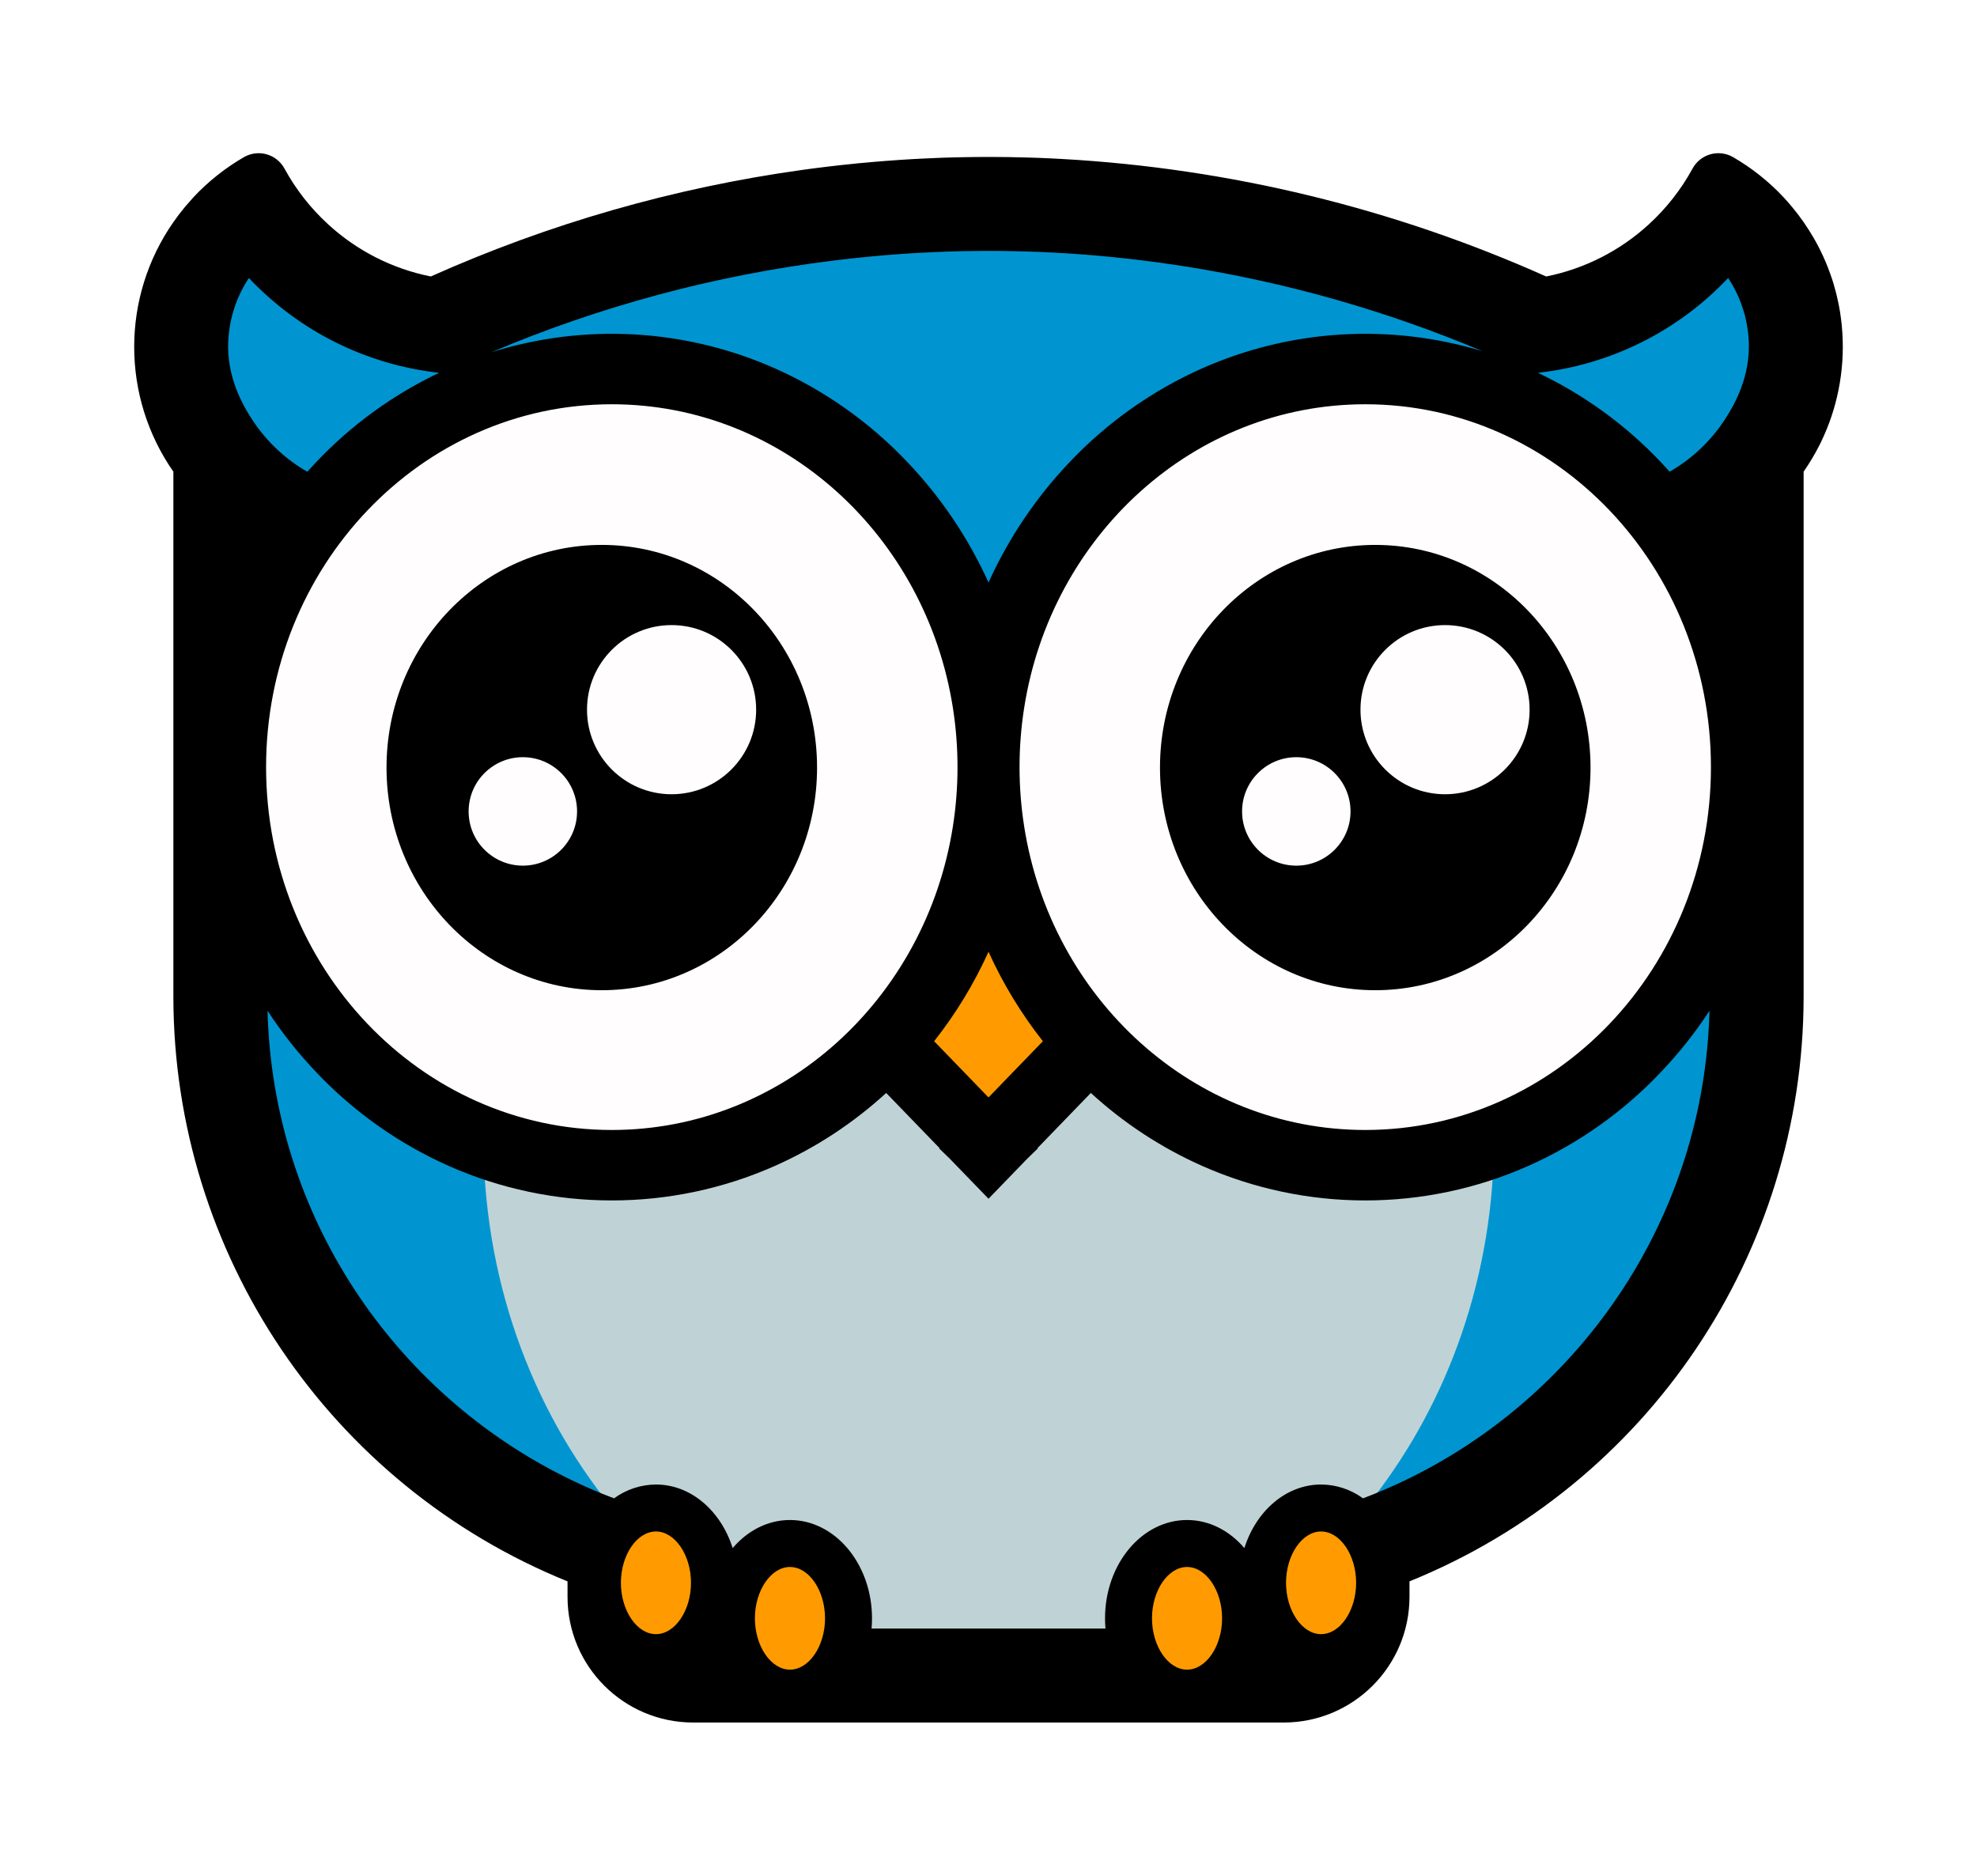
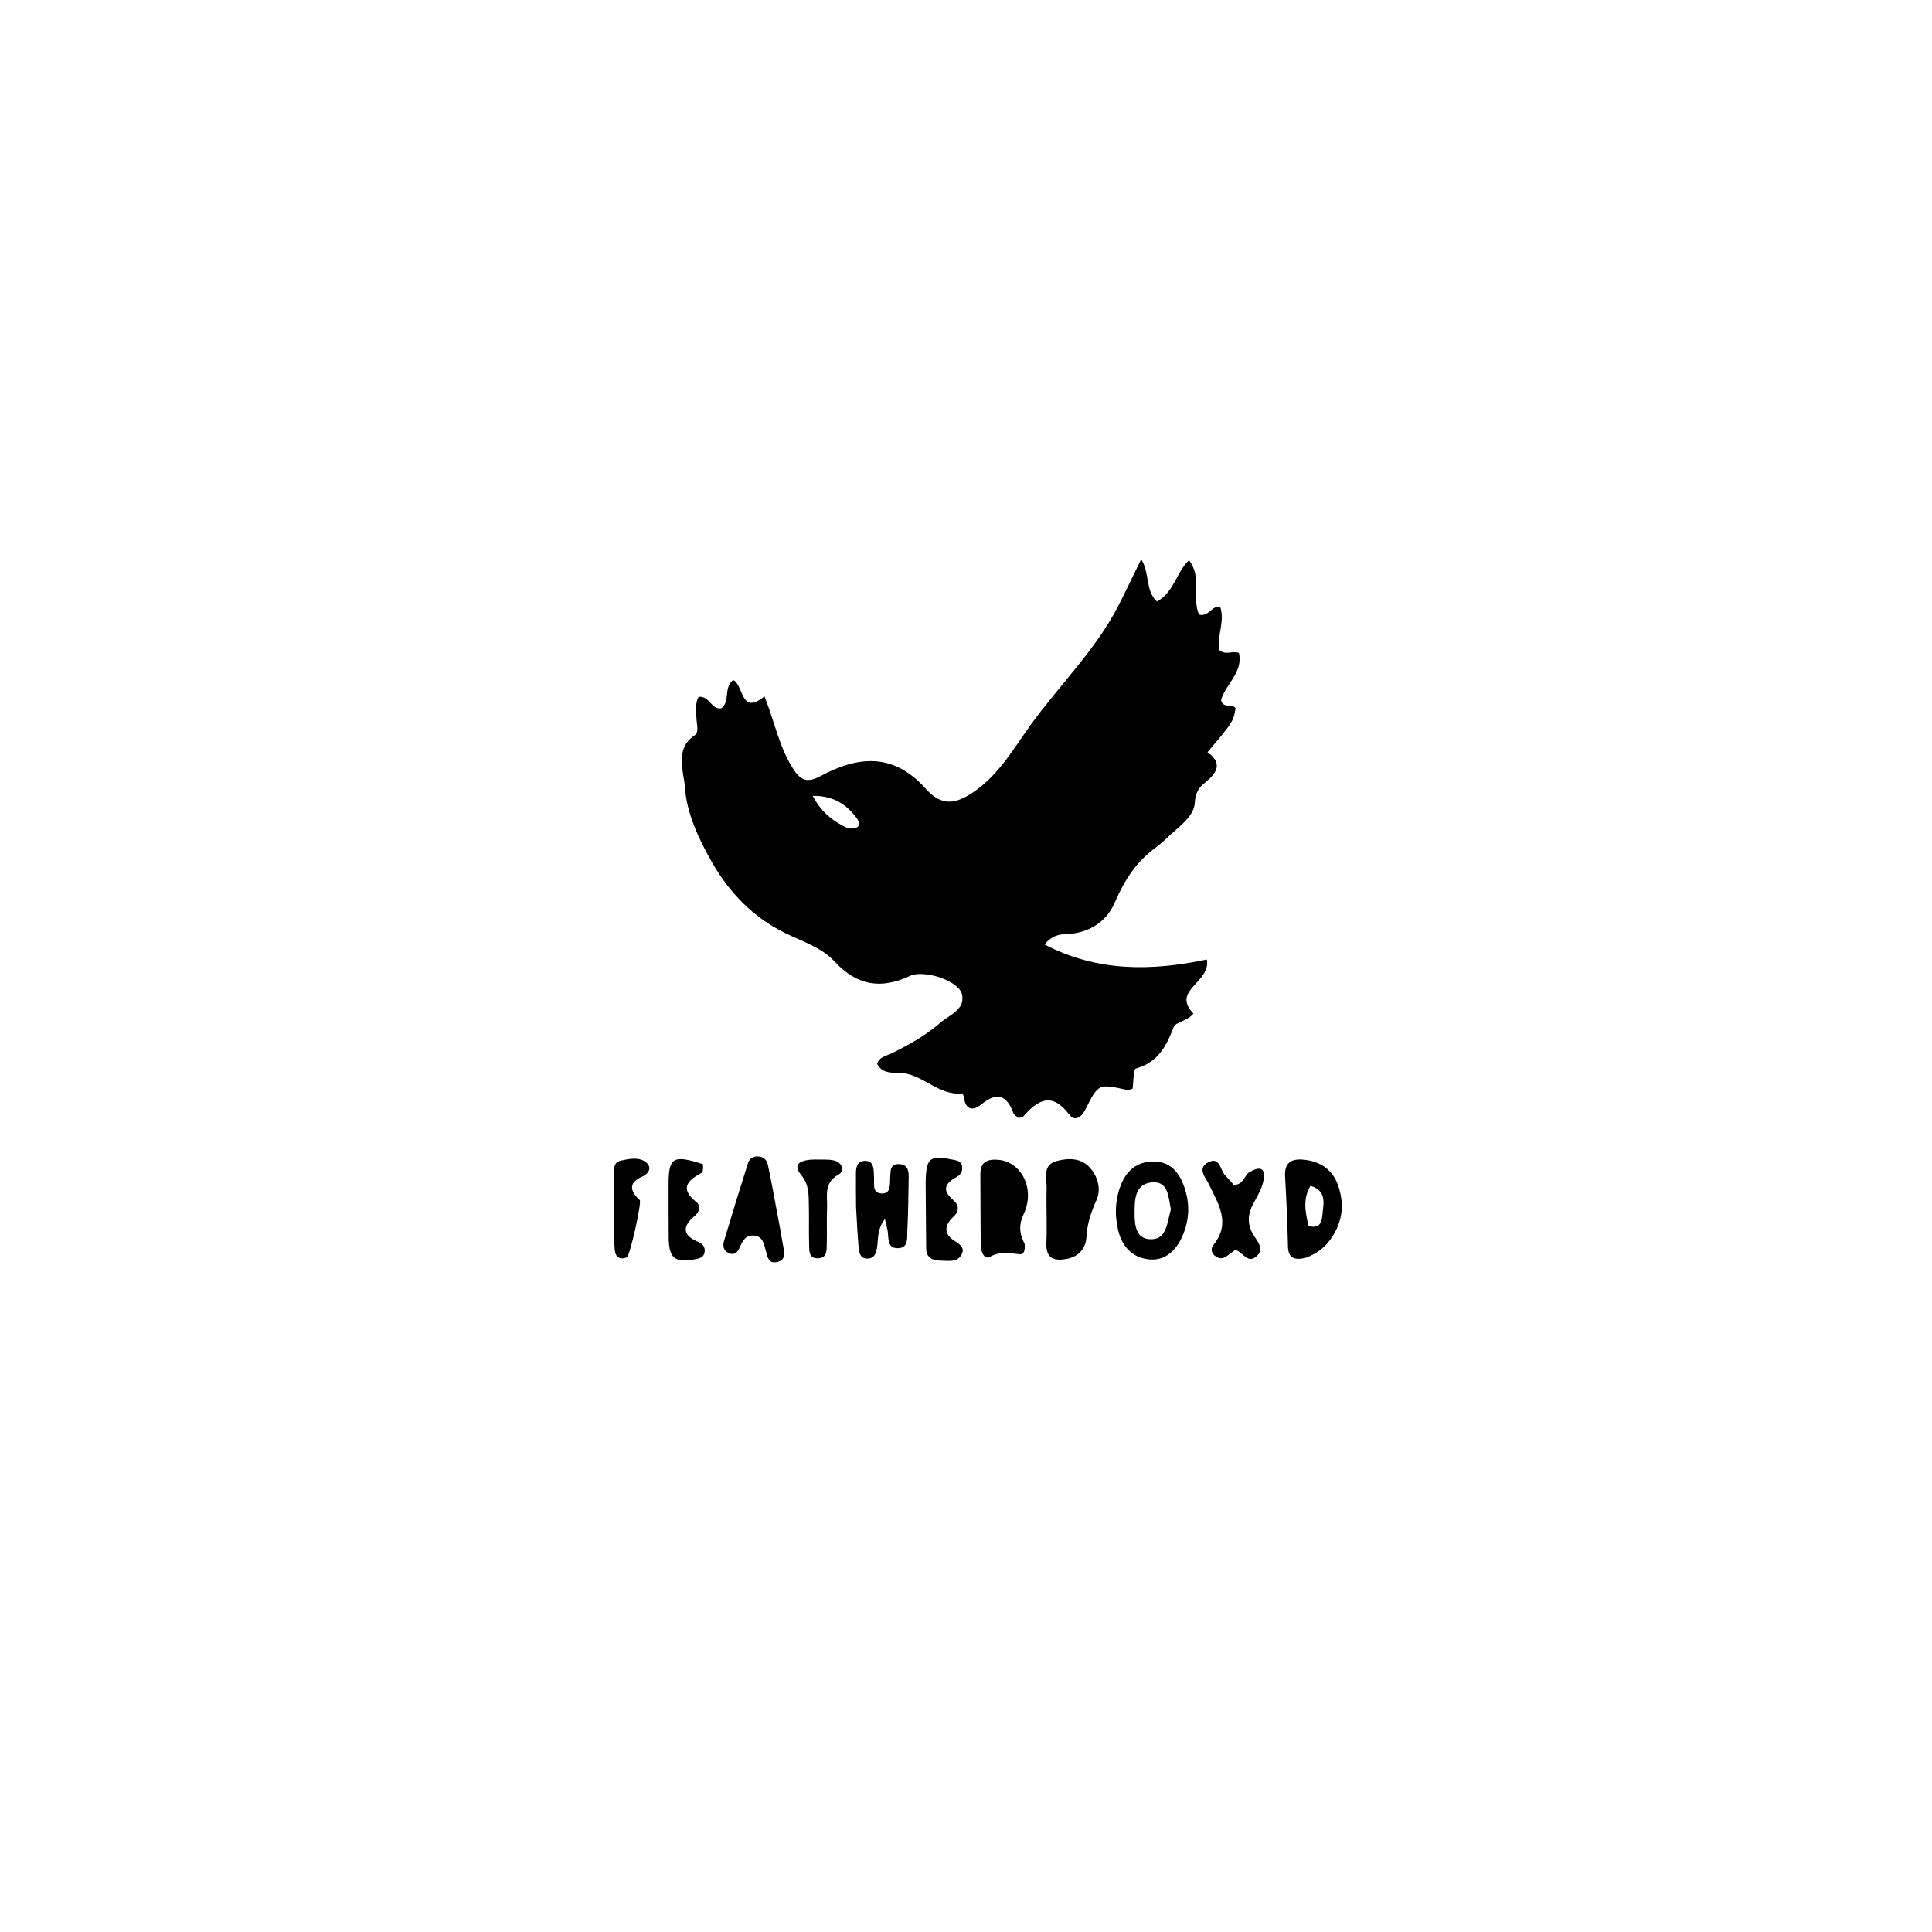
- <svg xmlns="http://www.w3.org/2000/svg" id="Layer_1" data-name="Layer 1" width="673.476" height="638.902" viewBox="0 0 673.476 638.902">
-   <defs>
-     <style>
-       .cls-1 {
-         fill: #0095d0;
-       }
- 
-       .cls-2 {
-         fill: #bfd3d6;
-       }
- 
-       .cls-3 {
-         fill: #fffdfe;
-       }
- 
-       .cls-4 {
-         fill: #ff9b00;
-       }
-     </style>
-   </defs>
-   <g>
-     <polygon class="cls-1" points="90.643 78.327 149.583 112.17 242.782 85.458 342.321 71.359 438.093 85.458 489.638 94.688 523.903 112.17 589.177 80.318 610.081 100.226 605.104 151.986 595.763 353.055 559.833 472.501 472.619 537.036 455.795 576.713 228.778 576.713 205.003 556.618 196.58 521.648 113.648 469.515 78.713 389.437 77.713 164.926 63.612 119.138 77.713 85.458 90.643 78.327" />
-     <path class="cls-2" d="M462.545,516.733c27.13-31.874,44.347-74.062,46.23-120.638a48.065,48.065,0,0,1-9.647,2.66c-15.841,2.639-31.815.438-47.324-3.28a310.798,310.798,0,0,1-30.439-9.286c-15.267-5.361-29.242-11.123-41.421-22.102-11.006-9.921-18.815-23.088-24.898-36.452-1.147-2.52-2.292-5.061-3.397-7.617H318.744c-1.662,1.753-3.135,3.335-3.416,3.64-11.086,12.007-20.698,25.427-32.979,36.298-15.643,13.847-33.682,22.794-53.63,28.762-20.399,6.103-42.945,8.449-63.539,1.911-.165-.052-.317-.121-.479-.176.667,48.775,18.139,93.069,46.328,126.218a24.907,24.907,0,0,0-10.162,20.363c0,13.469,10.112,24.387,22.586,24.387,9.206,0,17.12-5.95,20.638-14.48.813.572,1.633,1.133,2.455,1.69-.013.336-.024.671-.024,1.01,0,13.469,10.112,24.387,22.586,24.387a21.605,21.605,0,0,0,15.158-6.308,158.083,158.083,0,0,0,104.991.038,21.599,21.599,0,0,0,15.117,6.27c12.474,0,22.586-10.918,22.586-24.387,0-.303-.011-.604-.021-.905.835-.565,1.662-1.143,2.488-1.723,3.533,8.491,11.428,14.407,20.607,14.407,12.474,0,22.586-10.918,22.586-24.387A24.919,24.919,0,0,0,462.545,516.733Z" />
-     <path class="cls-3" d="M465.233,130.387A129.55,129.55,0,0,0,336.738,243.47a129.521,129.521,0,1,0,0,32.893,129.536,129.536,0,1,0,128.495-145.975Z" />
-     <g>
-       <ellipse class="cls-4" cx="269.108" cy="553.401" rx="19.421" ry="23.312" />
-       <ellipse class="cls-4" cx="223.453" cy="538.889" rx="18.601" ry="22.328" />
-       <ellipse class="cls-4" cx="404.373" cy="553.401" rx="17.485" ry="20.988" />
-       <ellipse class="cls-4" cx="450.033" cy="538.889" rx="18.601" ry="22.328" />
-     </g>
-     <polygon class="cls-4" points="306.938 360.285 336.738 390.81 370.311 358.294 338.625 310.184 306.938 360.285" />
-     <g>
-       <path d="M205.003,185.603c-40.5,0-73.332,33.955-73.332,75.839s32.832,75.839,73.332,75.839,73.332-33.955,73.332-75.839S245.503,185.603,205.003,185.603Zm-26.895,109.25A18.471,18.471,0,1,1,196.58,276.382,18.471,18.471,0,0,1,178.108,294.853Zm50.669-24.32a28.809,28.809,0,1,1,28.809-28.809A28.809,28.809,0,0,1,228.778,270.534Z" />
-       <path d="M395.156,261.443c0,41.885,32.832,75.839,73.332,75.839s73.332-33.955,73.332-75.839-32.832-75.839-73.332-75.839S395.156,219.558,395.156,261.443Zm68.297-19.718a28.809,28.809,0,1,1,28.809,28.809A28.809,28.809,0,0,1,463.453,241.725Zm-40.331,34.658a18.471,18.471,0,1,1,18.471,18.471A18.471,18.471,0,0,1,423.121,276.382Z" />
-       <path d="M626.363,103.708c-.19-.93-.39-1.85-.61-2.76-.11-.47-.22-.94-.34-1.4q-.36-1.35-.75-2.7v-.02c-.14-.48-.29-.96-.45-1.43-.08-.26-.16-.52-.26-.78l-.36-1.05a.296.296,0,0,0-.04-.11c-.12-.34-.24-.68-.37-1.02a69.898,69.898,0,0,0-2.92-6.84c-.24-.49-.49-.99-.74-1.48-.26-.49-.51-.97-.78-1.46-.26-.48-.53-.96-.8-1.44-1.1-1.9-2.28-3.76-3.53-5.56-1.25-1.81-2.59-3.56-4-5.24-.01-.01-.02-.03-.04-.04-.92-1.12-1.86-2.2-2.85-3.25A75.006,75.006,0,0,0,590.424,53.546a10.015,10.015,0,0,0-13.833,3.842,73.349,73.349,0,0,1-14.878,19,72.818,72.818,0,0,1-34.81,17.75,1.162,1.162,0,0,1-.18.04,468.195,468.195,0,0,0-164.79-40.02c-1.14-.06-2.29-.12-3.43-.18-1.5-.07-3.01-.14-4.52-.2-1.39-.05-2.79-.09-4.19-.13q-6.06-.18-12.13-.19h-1c-1.31,0-2.61.01-3.92.02-1.03.01-2.05.02-3.08.04-.77.01-1.53.02-2.29.04-1.04.02-2.07.04-3.1.07-.49.01-.97.03-1.46.04-.8.03-1.6.06-2.39.08q-3.09.12-6.16.27c-1.03.05-2.06.1-3.09.16q-4.62.255-9.24.62c-.88.06-1.77.13-2.66.21-.3.01-.59.04-.89.07q-5.91.495-11.83,1.15c-3.01.33-6.03.69-9.04,1.08q-2.115.27-4.23.57a467.739,467.739,0,0,0-126.52,36.29l-.013.002a72.794,72.794,0,0,1-34.987-17.781A73.454,73.454,0,0,1,96.892,57.391a10.015,10.015,0,0,0-13.833-3.844,75.186,75.186,0,0,0-17.106,13.581l-2.89,3.29c-1.4,1.68-2.74,3.43-4,5.24a74.341,74.341,0,0,0,0,85.01v178.85a215.031,215.031,0,0,0,134.27,199.12v5.27a42.81,42.81,0,0,0,42.81,42.81h201.2a42.859,42.859,0,0,0,42.81-42.81v-5.27a215.047,215.047,0,0,0,134.26-199.12v-178.87c.99-1.41,1.92-2.87,2.81-4.35.45-.74.88-1.49,1.3-2.25s.82-1.53,1.22-2.3c.19-.38.38-.77.58-1.15-.01-.01-.01-.01,0-.01.37-.79.74-1.57,1.09-2.37.22-.5.43-1,.64-1.5.18-.43.36-.86.53-1.3.43-1.09.84-2.19,1.22-3.3a74.763,74.763,0,0,0,2.56-38.41Zm-342.46-14.95c1.35-.17,2.69-.33,4.04-.48,1.39-.16,2.78-.32,4.17-.46,1.44-.15,2.87-.29,4.31-.43,1.48-.14,2.97-.28,4.45-.4.3-.04.61-.06.92-.08,1.81-.16,3.61-.29,5.42-.42q2.865-.21,5.74-.36c1.91-.11,3.82-.21,5.73-.28,1.52-.07,3.05-.12,4.57-.17.14,0,.29-.01.43-.01.82-.03,1.65-.06,2.47-.07,1.06-.04,2.11-.06,3.16-.07,1.21-.03,2.42-.04,3.64-.04q1.47-.03,2.94-.03h1.57c-.86,0-1.71.01-2.57.03.98-.02,1.97-.03,2.95-.02.77-.01,1.55,0,2.32.01.3,0,.59,0,.89.01.65,0,1.31.01,1.97.02q3.165.045,6.33.14c.47.01.95.03,1.42.05,1.15.03,2.31.07,3.47.12,1.85.08,3.7.17,5.56.27,1.62.08,3.24.18,4.86.29,1.62.1,3.24.22,4.85.35,1.62.12,3.23.25,4.85.4,1.62.13,3.23.29,4.85.46,1.61.15,3.23.32,4.84.51,1.43.16,2.86.33,4.28.5q5.925.72,11.83,1.6c1.22.18,2.43.37,3.65.56.03.01.07.01.11.02a436,436,0,0,1,101.15,28.87,137.154,137.154,0,0,0-95.57,5.83,141.099,141.099,0,0,0-45.07,31.87,147.655,147.655,0,0,0-27.69,41.06,147.838,147.838,0,0,0-27.68-41.06,141.209,141.209,0,0,0-45.07-31.87,137.056,137.056,0,0,0-96.57-5.51A435.029,435.029,0,0,1,283.903,88.758Zm71.36,265.9-18.52,19.14-18.52-19.14a147.138,147.138,0,0,0,18.52-30.47A147.138,147.138,0,0,0,355.263,354.658Zm-277.55-236.51a43.943,43.943,0,0,1,1.34-10.61,42.544,42.544,0,0,1,5.73-12.85,104.931,104.931,0,0,0,64.8,32.29,141.277,141.277,0,0,0-41.82,30.37q-1.575,1.65-3.08,3.34a55.454,55.454,0,0,1-18.49-17.32C83.743,139.638,77.753,130.288,77.713,118.148Zm130.7,19.55c58.52,0,107.05,44.8,116.21,103.48v.01a130.335,130.335,0,0,1,0,40.21v.01c-9.16,58.7-57.69,103.48-116.21,103.48-65.04,0-117.77-55.33-117.77-123.59S143.373,137.698,208.413,137.698Zm15.04,418.92c-6.48,0-11.94-8.01-11.94-17.49,0-9.47,5.46-17.48,11.94-17.48,6.47,0,11.94,8.01,11.94,17.48C235.393,548.608,229.923,556.618,223.453,556.618Zm45.66,12.09c-6.48,0-11.95-8-11.95-17.48s5.47-17.49,11.95-17.49c6.47,0,11.94,8.01,11.94,17.49S275.583,568.708,269.113,568.708Zm135.26,0c-6.47,0-11.94-8-11.94-17.48s5.47-17.49,11.94-17.49,11.94,8.01,11.94,17.49S410.843,568.708,404.373,568.708Zm57.6-29.58c0,9.48-5.47,17.49-11.94,17.49-6.48,0-11.94-8.01-11.94-17.49,0-9.47,5.46-17.48,11.94-17.48C456.503,521.648,461.973,529.658,461.973,539.128Zm18.18-35.64q-7.725,3.795-15.84,6.87a24.404,24.404,0,0,0-14.28-4.71c-11.93,0-22.14,9.01-26.13,21.65-5.04-5.91-11.93-9.56-19.53-9.56-15.41,0-27.94,15.02-27.94,33.49,0,1.18.05,2.34.15,3.49h-79.68c.1-1.15.15-2.31.15-3.49,0-18.47-12.54-33.49-27.94-33.49-7.6,0-14.49,3.65-19.53,9.56-3.99-12.64-14.2-21.65-26.13-21.65a24.404,24.404,0,0,0-14.28,4.71q-8.115-3.06-15.84-6.88c-59.18-29.11-100.41-89.34-102.2-159.21a145.527,145.527,0,0,0,16.63,20.98,141.207,141.207,0,0,0,45.07,31.87,137.113,137.113,0,0,0,111.16,0,140.347,140.347,0,0,0,37.89-24.84l18.16,18.77-.11.12,3.53,3.42,13.01,13.44.27.28,13.28-13.72,3.53-3.42-.11-.12,18.16-18.77a140.398,140.398,0,0,0,37.9,24.84,137.09,137.09,0,0,0,111.15,0,141.097,141.097,0,0,0,45.07-31.87,145.98,145.98,0,0,0,16.62-20.96C580.553,414.148,539.323,474.368,480.153,503.488Zm-15.07-118.6c-58.52,0-107.06-44.79-116.21-103.49a130.335,130.335,0,0,1,0-40.21c9.15-58.69,57.69-103.49,116.21-103.49,65.04,0,117.76,55.34,117.76,123.6S530.123,384.888,465.083,384.888Zm130.68-266.76v.02c-.04,12.13-6.03,21.47-8.48,25.2a55.37,55.37,0,0,1-18.5,17.32q-1.5-1.68-3.06-3.32a141.149,141.149,0,0,0-41.82-30.37,104.906,104.906,0,0,0,64.8-32.29c.72,1.1,1.4,2.22,2.02,3.38.06.12.13.24.19.36.18.34.36.69.53,1.05.13.26.26.53.39.8.18.4.36.8.54,1.21a40.595,40.595,0,0,1,1.53,4.21c.16.48.3.97.42,1.46a.09.09,0,0,1,.01.05c.04.1.06.21.09.31.09.33.25.99.43,1.88.08.37.16.78.24,1.22.06.35.12.72.18,1.12.12.83.24,1.75.33,2.73.02.25.04.5.06.76.03.48.06.97.07,1.48q.03.66.03,1.35Z" />
-     </g>
-   </g>
+ <svg xmlns="http://www.w3.org/2000/svg" version="1.1" id="Layer_1" x="0px" y="0px" width="100%" viewBox="0 0 496 496" enable-background="new 0 0 496 496" xml:space="preserve">
+   <path fill="#000000" opacity="1" stroke="none" d=" M247.417,281.461   C247.215,280.97 247.118,280.693 247.052,280.7   C240.821,281.405 236.749,275.45 230.733,275.425   C228.638,275.417 226.369,275.451 225.19,273.111   C225.76,271.298 227.437,271.121 228.708,270.508   C233.228,268.326 237.603,265.881 241.381,262.581   C243.726,260.532 247.883,259.21 246.956,255.246   C246.142,251.765 237.207,248.841 233.559,250.562   C226.141,254.06 219.933,252.987 214.274,246.857   C210.856,243.153 205.813,241.658 201.392,239.464   C193.292,235.445 187.293,229.162 182.967,221.685   C179.489,215.673 176.235,208.744 175.838,202.047   C175.617,198.322 173.033,192.312 178.339,188.779   C179.429,188.053 178.941,186.293 178.845,184.964   C178.694,182.871 178.379,180.747 179.332,178.893   C182.261,178.61 182.557,182.249 185.175,181.846   C187.537,180.117 185.687,176.593 188.216,174.581   C191.001,175.869 190.071,183.833 196.268,178.762   C198.813,185.202 200.013,191.614 203.485,197.163   C205.45,200.303 207.116,201.146 210.672,199.234   C220.268,194.073 229.363,193.187 237.645,202.467   C241.773,207.093 245.419,206.585 250.501,202.939   C256.633,198.538 260.273,192.118 264.541,186.187   C271.922,175.932 281.15,167.034 287.027,155.677   C288.971,151.92 290.763,148.085 292.979,143.562   C295.281,147.35 293.98,151.58 297.006,154.416   C301.327,152.164 301.915,147.049 305.236,143.833   C308.7,148.151 305.912,153.585 307.841,157.798   C310.342,158.39 310.928,155.52 313.26,155.743   C314.544,159.505 312.341,163.421 313.033,166.888   C314.761,168.351 316.31,166.955 318.073,167.624   C319.205,172.644 314.558,175.738 313.486,179.751   C314.043,182.079 316.431,180.447 317.215,181.862   C316.572,185.338 316.572,185.338 309.998,193.119   C313.988,195.899 312.396,198.463 309.472,200.834   C307.776,202.208 306.888,203.421 306.744,206.058   C306.561,209.399 303.23,211.796 300.707,214.106   C299.374,215.326 298.03,216.637 296.614,217.668   C291.602,221.316 288.625,226.088 286.177,231.756   C284.026,236.738 279.401,239.645 273.554,239.838   C271.921,239.893 270.22,240.084 268.143,242.463   C281.774,249.576 295.699,249.305 309.847,246.33   C310.864,252.332 300.614,254.165 306.377,260.198   C304.894,262.214 301.88,262.248 301.31,263.714   C299.405,268.617 297.244,272.777 291.617,274.32   C290.924,274.51 291.04,277.649 290.771,279.494   C290.245,279.622 289.748,279.909 289.337,279.817   C282.038,278.188 282.014,278.164 278.659,284.818   C277.65,286.822 275.974,288.067 274.479,286.098   C270.007,280.209 266.356,282.391 262.616,286.725   C262.446,286.923 261.994,286.878 261.454,286.993   C261.074,286.645 260.369,286.301 260.172,285.768   C258.471,281.173 255.983,280.23 251.978,283.491   C250.011,285.092 247.891,285.334 247.417,281.461  M217.748,212.669   C219.851,212.927 221.514,212.154 219.961,210.062   C217.43,206.655 214.047,204.221 208.651,204.327   C210.845,208.439 213.639,210.771 217.748,212.669  z" />
+   <path fill="#000000" opacity="1" stroke="none" d=" M281.279,301.966   C282.289,304.263 282.338,306.23 281.483,308.13   C280.121,311.157 279.093,314.184 278.917,317.598   C278.771,320.403 276.998,322.57 274.029,323.16   C270.829,323.797 268.465,323.307 268.64,319.094   C268.833,314.464 268.567,309.817 268.702,305.183   C268.779,302.562 267.468,299.058 271.328,298.055   C275.208,297.047 278.98,297.347 281.279,301.966  z" />
+   <path fill="#000000" opacity="1" stroke="none" d=" M263.065,319.361   C263.205,320.811 262.949,322.106 261.819,322.002   C259.195,321.762 256.805,321.154 254.133,322.666   C252.718,323.468 251.792,321.352 251.778,319.732   C251.726,313.607 251.708,307.482 251.69,301.357   C251.681,298.158 253.694,297.514 256.345,297.757   C262.277,298.303 265.782,305.261 262.858,311.564   C261.577,314.325 261.58,316.526 263.065,319.361  z" />
+   <path fill="#000000" opacity="1" stroke="none" d=" M302.907,318.686   C300.722,322.45 297.717,323.962 293.881,323.144   C290.054,322.328 287.899,319.392 287.069,315.869   C286.108,311.79 286.266,307.58 288.014,303.628   C289.677,299.868 292.704,297.983 296.744,298.205   C300.534,298.413 302.687,301.062 303.895,304.336   C305.64,309.062 305.493,313.795 302.907,318.686  M300.598,310.438   C299.921,307.305 300.024,302.963 295.395,303.585   C291.28,304.138 291.283,308.182 291.286,311.52   C291.289,314.391 291.586,317.853 295.018,318.134   C299.454,318.497 299.583,314.256 300.598,310.438  z" />
+   <path fill="#000000" opacity="1" stroke="none" d=" M219.779,309.985   C219.759,306.664 219.712,303.831 219.748,301   C219.769,299.358 220.28,297.928 222.28,298.03   C224.047,298.121 224.23,299.548 224.333,300.927   C224.357,301.259 224.325,301.596 224.365,301.925   C224.572,303.626 223.708,306.224 226.25,306.391   C228.843,306.561 228.42,303.987 228.54,302.245   C228.657,300.558 228.458,298.641 231.003,298.873   C233.313,299.084 233.306,300.949 233.282,302.632   C233.217,307.13 233.159,311.631 232.935,316.122   C232.85,317.825 233.261,320.294 230.683,320.437   C227.709,320.602 228.183,317.98 227.896,316.086   C227.778,315.308 227.547,314.546 227.175,312.951   C225.091,315.655 225.538,318.164 225.143,320.424   C224.898,321.826 224.455,323.059 222.752,323.113   C220.924,323.171 220.569,321.761 220.449,320.432   C220.15,317.12 219.998,313.794 219.779,309.985  z" />
+   <path fill="#000000" opacity="1" stroke="none" d=" M335.244,322.906   C332.263,323.622 330.727,322.997 330.658,319.948   C330.523,313.991 330.271,308.035 329.918,302.087   C329.699,298.411 331.581,297.396 334.797,297.733   C338.959,298.169 342.061,300.262 343.473,304.174   C345.335,309.333 344.622,314.293 341.185,318.69   C339.733,320.548 337.842,321.889 335.244,322.906  M335.949,314.747   C339.44,315.722 339.377,312.892 339.599,310.977   C339.889,308.486 340.342,305.576 336.43,304.445   C334.518,307.675 335.016,310.912 335.949,314.747  z" />
+   <path fill="#000000" opacity="1" stroke="none" d=" M198.306,304.883   C199.241,310.044 200.2,314.77 200.995,319.522   C201.279,321.217 202.064,323.496 199.42,324.014   C197.098,324.47 196.976,322.385 196.53,320.783   C196.089,319.199 195.755,317.412 193.618,317.21   C191.564,317.015 190.727,318.388 190.01,320.02   C189.462,321.268 188.696,322.484 186.983,321.657   C185.691,321.032 185.529,319.78 185.866,318.647   C187.859,311.95 189.914,305.27 192.032,298.611   C192.407,297.432 193.409,296.762 194.771,296.901   C196.115,297.039 196.863,297.825 197.141,299.09   C197.533,300.876 197.893,302.668 198.306,304.883  z" />
+   <path fill="#000000" opacity="1" stroke="none" d=" M320.415,301.153   C323.724,299.035 325.087,300.023 324.297,303.421   C323.855,305.321 322.803,307.113 321.845,308.853   C320.269,311.716 320.081,314.381 321.941,317.27   C322.927,318.803 324.673,320.756 322.524,322.578   C320.236,324.519 319.163,321.42 317.134,320.883   C316.487,321.35 315.695,321.906 314.921,322.486   C313.808,323.319 312.768,323.163 311.77,322.29   C310.832,321.469 310.918,320.354 311.533,319.593   C316.063,313.985 312.796,309.113 310.355,304.029   C309.542,302.335 307.241,299.985 310.136,298.428   C313.193,296.784 313.24,300.394 314.557,301.757   C315.347,302.573 316.074,303.45 316.728,304.186   C318.893,304.233 319.258,302.495 320.415,301.153  z" />
+   <path fill="#000000" opacity="1" stroke="none" d=" M237.643,304.146   C237.696,297.25 238.542,296.511 244.334,297.673   C245.494,297.905 246.731,297.95 246.982,299.412   C247.202,300.699 246.608,301.637 245.461,302.258   C242.682,303.762 241.757,305.522 244.584,307.948   C246.274,309.397 246.399,310.884 244.62,312.54   C242.594,314.426 242.221,316.65 244.742,318.358   C246.22,319.359 247.891,320.2 246.845,322.108   C245.728,324.146 243.369,323.672 241.45,323.638   C239.511,323.603 237.8,322.964 237.777,320.531   C237.726,315.229 237.69,309.927 237.643,304.146  z" />
+   <path fill="#000000" opacity="1" stroke="none" d=" M180.499,298.886   C180.488,299.885 180.528,300.879 180.144,301.086   C176.411,303.099 174.439,305.177 178.857,308.676   C179.893,309.496 179.619,311.117 178.359,312.16   C175.23,314.752 175.084,317.056 179.134,318.788   C180.355,319.309 181.088,320.047 180.9,321.407   C180.701,322.854 179.567,323.08 178.364,323.302   C173.275,324.239 171.733,323.023 171.674,317.821   C171.623,313.336 171.658,308.851 171.645,304.366   C171.625,297.103 172.724,296.362 180.499,298.886  z" />
+   <path fill="#000000" opacity="1" stroke="none" d=" M157.66,314.925   C157.658,310.303 157.605,306.167 157.687,302.033   C157.718,300.482 157.211,298.419 159.451,297.945   C161.53,297.506 163.948,296.989 165.71,298.288   C167.493,299.603 166.688,301.273 164.827,302.098   C161.541,303.556 161.626,305.461 163.873,307.785   C163.987,307.903 164.159,307.972 164.252,308.101   C164.768,308.816 161.713,322.498 160.916,322.807   C159.068,323.524 158.003,322.706 157.827,320.863   C157.654,319.057 157.708,317.23 157.66,314.925  z" />
+   <path fill="#000000" opacity="1" stroke="none" d=" M209.124,297.68   C211.07,297.737 212.613,297.588 214.053,297.906   C216.25,298.391 216.93,300.637 215.32,301.518   C211.333,303.699 212.48,307.136 212.328,310.283   C212.184,313.275 212.355,316.282 212.254,319.278   C212.201,320.867 212.452,322.946 210.048,323.041   C207.549,323.14 207.769,321.045 207.725,319.447   C207.632,316.117 207.739,312.781 207.656,309.45   C207.588,306.703 207.771,304.185 205.626,301.579   C203.211,298.645 205.962,297.719 209.124,297.68  z" />
</svg>
